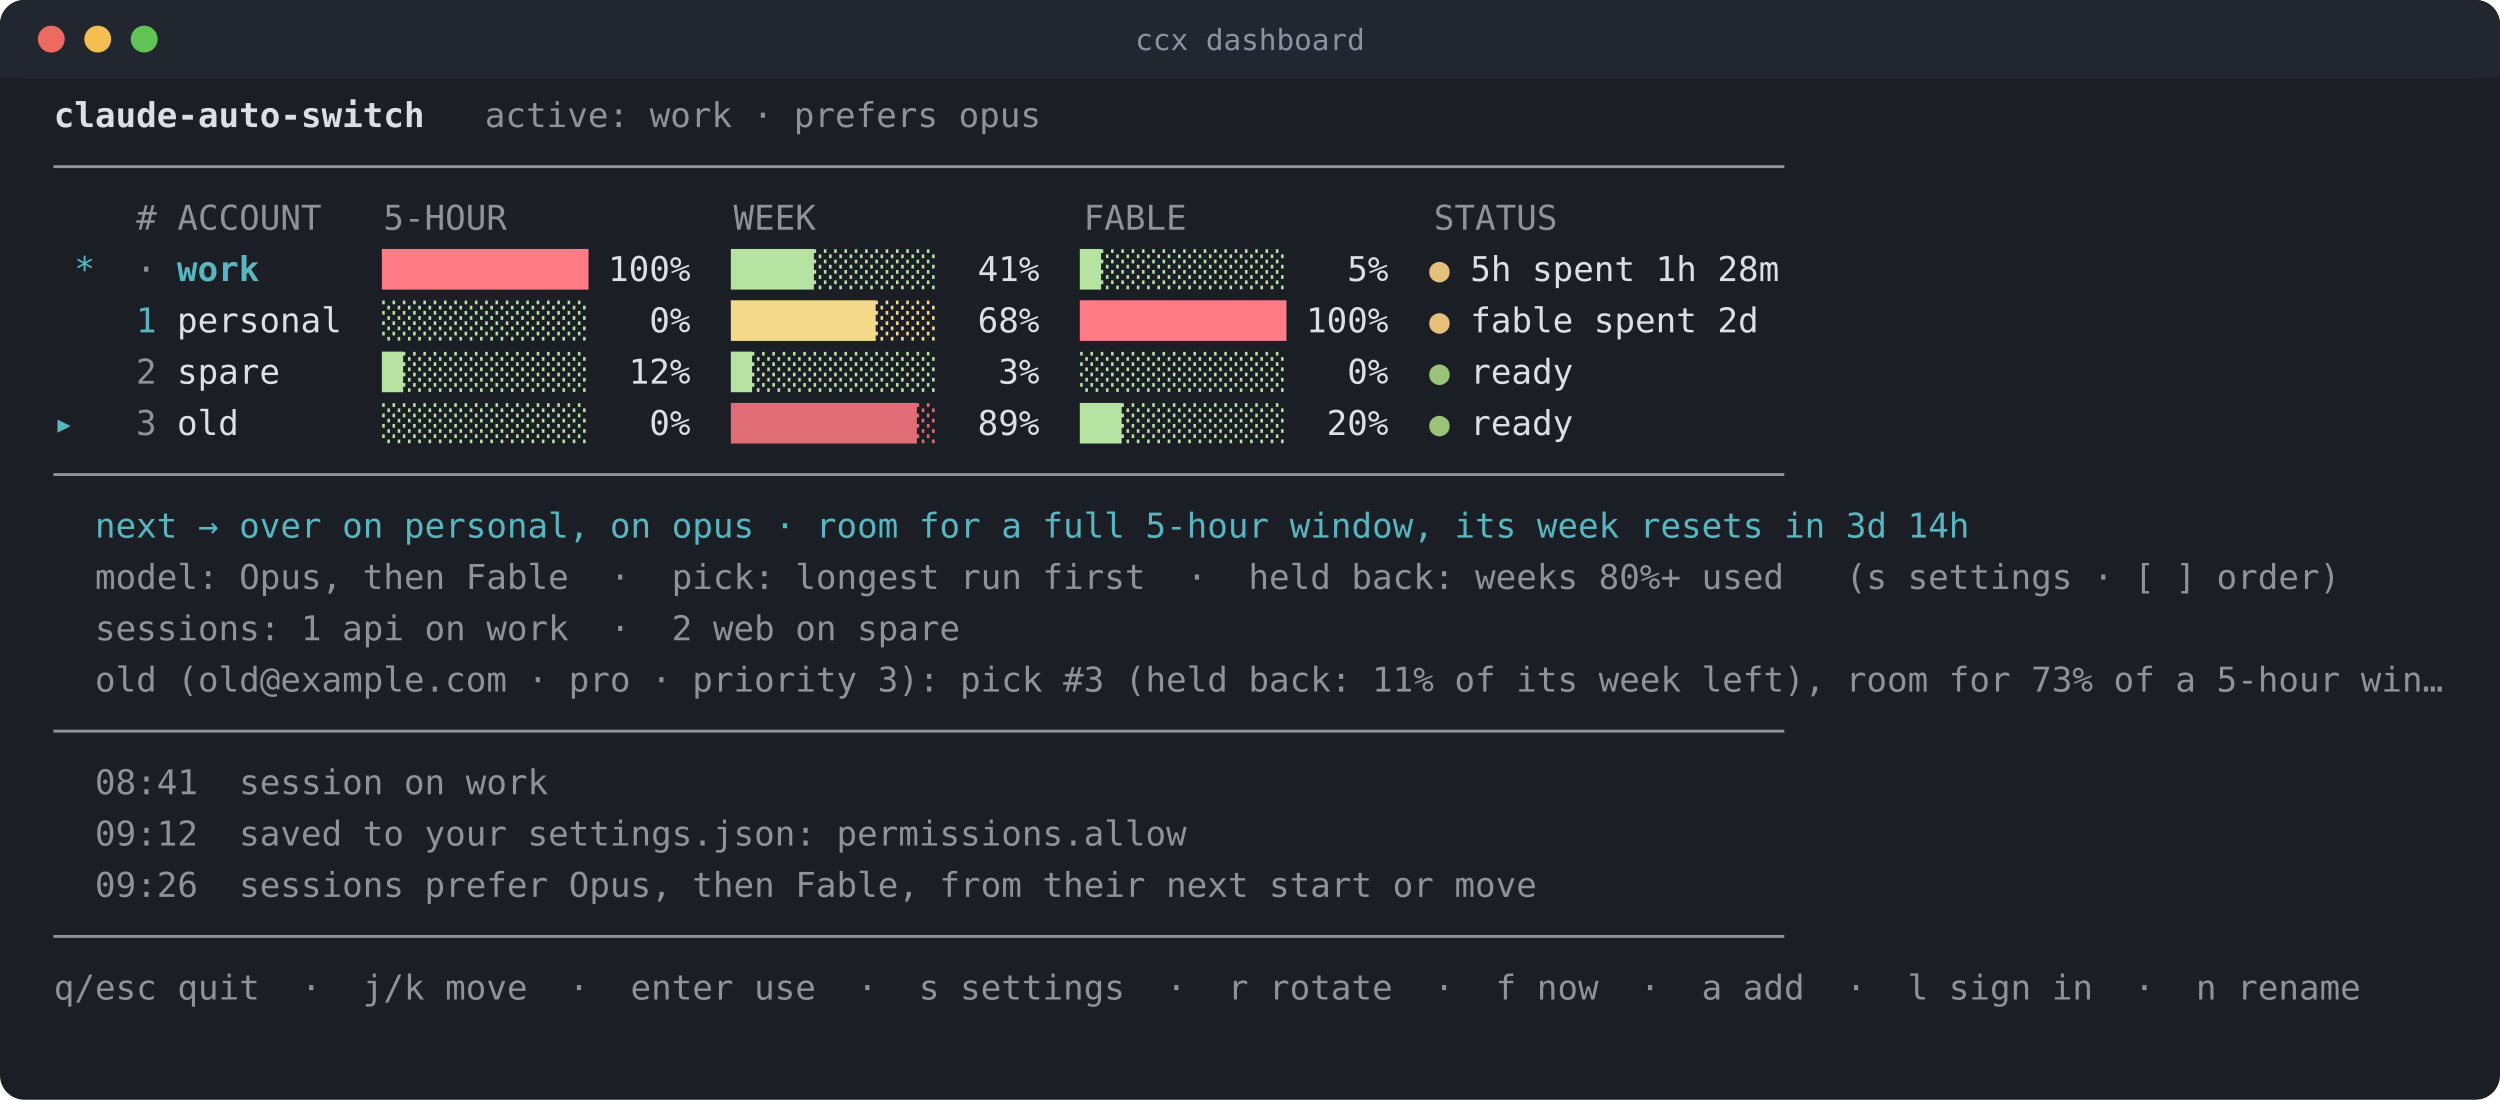
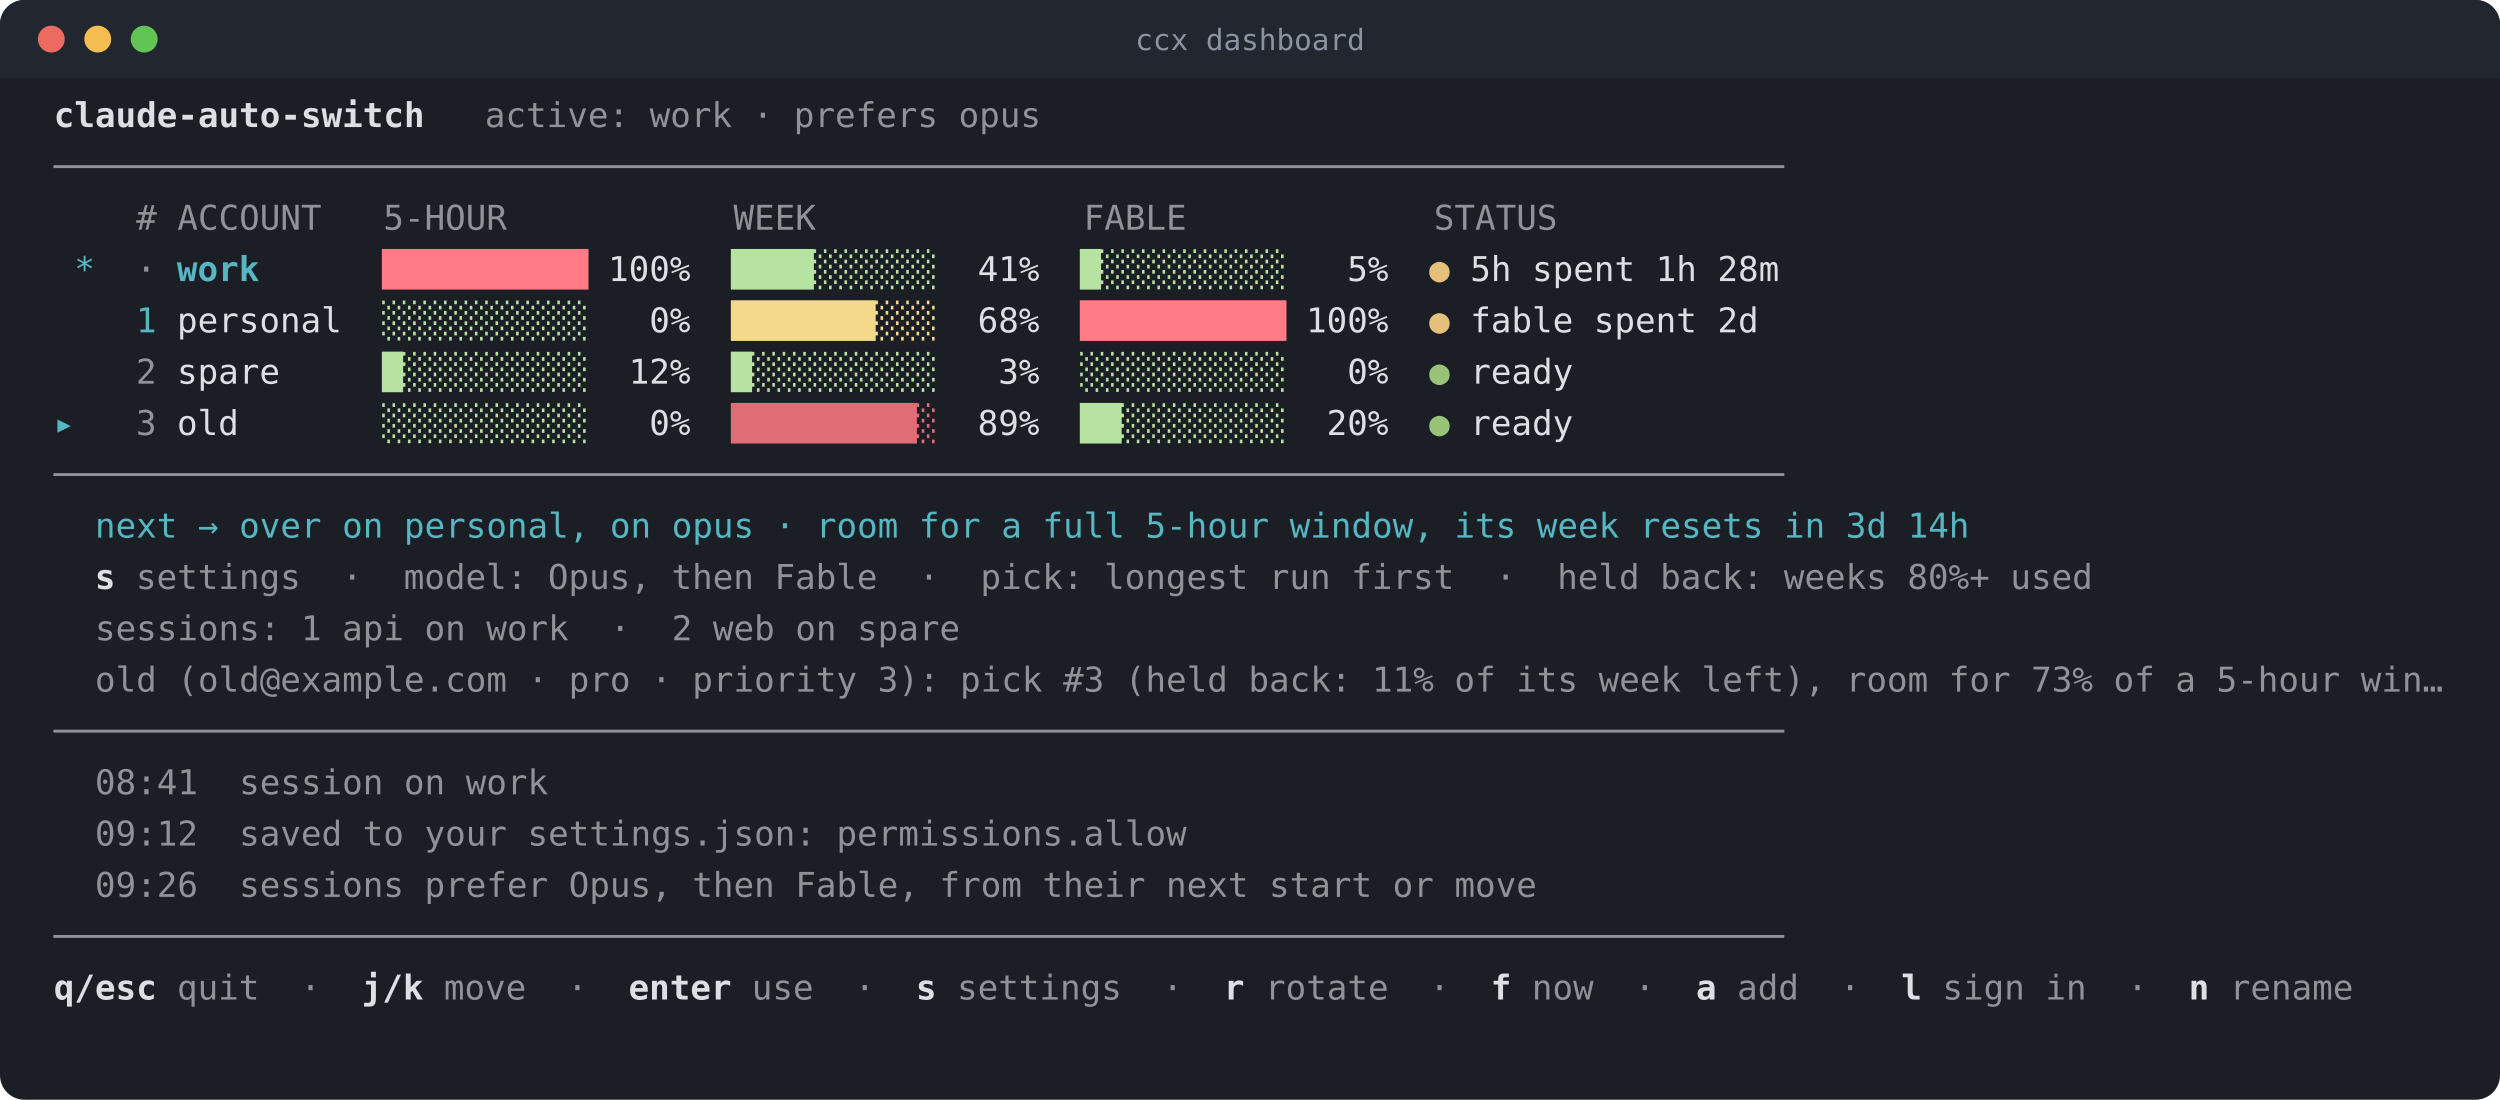
<svg xmlns="http://www.w3.org/2000/svg" width="1023" height="450" viewBox="0 0 1023 450" font-family="ui-monospace, SFMono-Regular, Menlo, Consolas, 'DejaVu Sans Mono', monospace" font-size="14">
  <rect width="1023" height="450" rx="10" fill="#1b1e24" />
  <rect width="1023" height="32" rx="10" fill="#22262e" />
  <rect y="22" width="1023" height="10" fill="#22262e" />
  <circle cx="21" cy="16" r="5.5" fill="#ec6a5f" />
  <circle cx="40" cy="16" r="5.5" fill="#f4bf50" />
  <circle cx="59" cy="16" r="5.5" fill="#61c454" />
  <text x="511.5" y="20.5" fill="#8b93a1" font-size="12" text-anchor="middle">ccx dashboard</text>
  <text x="22.0" y="52" fill="#dcdfe4" font-weight="600" xml:space="preserve">claude-auto-switch</text>
  <text x="198.4" y="52" fill="#dcdfe4" opacity="0.6" xml:space="preserve">active: work · prefers opus</text>
  <text x="22.0" y="73" fill="#dcdfe4" opacity="0.6" xml:space="preserve">────────────────────────────────────────────────────────────────────────────────────</text>
  <text x="22.0" y="94" fill="#dcdfe4" opacity="0.6" xml:space="preserve">    # ACCOUNT   5-HOUR           WEEK             FABLE            STATUS</text>
  <text x="30.4" y="115" fill="#56b6c2" xml:space="preserve">*</text>
  <text x="47.2" y="115" fill="#dcdfe4" opacity="0.6" xml:space="preserve"> ·</text>
  <text x="72.4" y="115" fill="#56b6c2" font-weight="600" xml:space="preserve">work    </text>
  <text x="156.4" y="115" fill="#ff7b86" xml:space="preserve">██████████</text>
  <text x="240.4" y="115" fill="#dcdfe4" xml:space="preserve"> 100%  </text>
  <text x="299.2" y="115" fill="#b6e3a1" xml:space="preserve">████░░░░░░</text>
  <text x="383.2" y="115" fill="#dcdfe4" xml:space="preserve">  41%  </text>
  <text x="442.0" y="115" fill="#b6e3a1" xml:space="preserve">█░░░░░░░░░</text>
  <text x="526.0" y="115" fill="#dcdfe4" xml:space="preserve">   5%  </text>
  <text x="584.8" y="115" fill="#e5c07b" xml:space="preserve">●</text>
  <text x="593.2" y="115" fill="#dcdfe4" xml:space="preserve"> 5h spent 1h 28m</text>
  <text x="47.2" y="136" fill="#56b6c2" xml:space="preserve"> 1</text>
  <text x="64.0" y="136" fill="#dcdfe4" xml:space="preserve"> personal  </text>
  <text x="156.4" y="136" fill="#b6e3a1" xml:space="preserve">░░░░░░░░░░</text>
  <text x="240.4" y="136" fill="#dcdfe4" xml:space="preserve">   0%  </text>
  <text x="299.2" y="136" fill="#f5d98b" xml:space="preserve">███████░░░</text>
  <text x="383.2" y="136" fill="#dcdfe4" xml:space="preserve">  68%  </text>
  <text x="442.0" y="136" fill="#ff7b86" xml:space="preserve">██████████</text>
  <text x="526.0" y="136" fill="#dcdfe4" xml:space="preserve"> 100%  </text>
  <text x="584.8" y="136" fill="#e5c07b" xml:space="preserve">●</text>
  <text x="593.2" y="136" fill="#dcdfe4" xml:space="preserve"> fable spent 2d</text>
  <text x="47.2" y="157" fill="#dcdfe4" opacity="0.6" xml:space="preserve"> 2</text>
  <text x="64.0" y="157" fill="#dcdfe4" xml:space="preserve"> spare     </text>
  <text x="156.4" y="157" fill="#b6e3a1" xml:space="preserve">█░░░░░░░░░</text>
  <text x="240.4" y="157" fill="#dcdfe4" xml:space="preserve">  12%  </text>
  <text x="299.2" y="157" fill="#b6e3a1" xml:space="preserve">█░░░░░░░░░</text>
  <text x="383.2" y="157" fill="#dcdfe4" xml:space="preserve">   3%  </text>
  <text x="442.0" y="157" fill="#b6e3a1" xml:space="preserve">░░░░░░░░░░</text>
  <text x="526.0" y="157" fill="#dcdfe4" xml:space="preserve">   0%  </text>
  <text x="584.8" y="157" fill="#98c379" xml:space="preserve">●</text>
  <text x="593.2" y="157" fill="#dcdfe4" xml:space="preserve"> ready</text>
  <text x="22.0" y="178" fill="#56b6c2" xml:space="preserve">▸</text>
  <text x="47.2" y="178" fill="#dcdfe4" opacity="0.6" xml:space="preserve"> 3</text>
  <text x="64.0" y="178" fill="#dcdfe4" xml:space="preserve"> old       </text>
  <text x="156.4" y="178" fill="#b6e3a1" xml:space="preserve">░░░░░░░░░░</text>
  <text x="240.4" y="178" fill="#dcdfe4" xml:space="preserve">   0%  </text>
  <text x="299.2" y="178" fill="#e06c75" xml:space="preserve">█████████░</text>
  <text x="383.2" y="178" fill="#dcdfe4" xml:space="preserve">  89%  </text>
  <text x="442.0" y="178" fill="#b6e3a1" xml:space="preserve">██░░░░░░░░</text>
  <text x="526.0" y="178" fill="#dcdfe4" xml:space="preserve">  20%  </text>
  <text x="584.8" y="178" fill="#98c379" xml:space="preserve">●</text>
  <text x="593.2" y="178" fill="#dcdfe4" xml:space="preserve"> ready</text>
  <text x="22.0" y="199" fill="#dcdfe4" opacity="0.6" xml:space="preserve">────────────────────────────────────────────────────────────────────────────────────</text>
  <text x="22.0" y="220" fill="#56b6c2" xml:space="preserve">  next → over on personal, on opus · room for a full 5-hour window, its week resets in 3d 14h</text>
-   <text x="22.0" y="241" fill="#dcdfe4" opacity="0.6" xml:space="preserve">  model: Opus, then Fable  ·  pick: longest run first  ·  held back: weeks 80%+ used   (s settings · [ ] order)</text>
+   <text x="38.8" y="241" fill="#dcdfe4" font-weight="600" xml:space="preserve">s</text>
+   <text x="47.2" y="241" fill="#dcdfe4" opacity="0.6" xml:space="preserve"> settings  ·  model: Opus, then Fable  ·  pick: longest run first  ·  held back: weeks 80%+ used</text>
  <text x="22.0" y="262" fill="#dcdfe4" opacity="0.6" xml:space="preserve">  sessions: 1 api on work  ·  2 web on spare</text>
  <text x="22.0" y="283" fill="#dcdfe4" opacity="0.6" xml:space="preserve">  old (old@example.com · pro · priority 3): pick #3 (held back: 11% of its week left), room for 73% of a 5-hour win…</text>
  <text x="22.0" y="304" fill="#dcdfe4" opacity="0.6" xml:space="preserve">────────────────────────────────────────────────────────────────────────────────────</text>
  <text x="22.0" y="325" fill="#dcdfe4" opacity="0.6" xml:space="preserve">  08:41  session on work</text>
  <text x="22.0" y="346" fill="#dcdfe4" opacity="0.6" xml:space="preserve">  09:12  saved to your settings.json: permissions.allow</text>
  <text x="22.0" y="367" fill="#dcdfe4" opacity="0.6" xml:space="preserve">  09:26  sessions prefer Opus, then Fable, from their next start or move</text>
  <text x="22.0" y="388" fill="#dcdfe4" opacity="0.6" xml:space="preserve">────────────────────────────────────────────────────────────────────────────────────</text>
-   <text x="22.0" y="409" fill="#dcdfe4" opacity="0.6" xml:space="preserve">q/esc quit  ·  j/k move  ·  enter use  ·  s settings  ·  r rotate  ·  f now  ·  a add  ·  l sign in  ·  n rename</text>
+   <text x="22.0" y="409" fill="#dcdfe4" font-weight="600" xml:space="preserve">q/esc</text>
+   <text x="64.0" y="409" fill="#dcdfe4" opacity="0.6" xml:space="preserve"> quit</text>
+   <text x="106.0" y="409" fill="#dcdfe4" opacity="0.6" xml:space="preserve">  ·  </text>
+   <text x="148.0" y="409" fill="#dcdfe4" font-weight="600" xml:space="preserve">j/k</text>
+   <text x="173.2" y="409" fill="#dcdfe4" opacity="0.6" xml:space="preserve"> move</text>
+   <text x="215.2" y="409" fill="#dcdfe4" opacity="0.6" xml:space="preserve">  ·  </text>
+   <text x="257.2" y="409" fill="#dcdfe4" font-weight="600" xml:space="preserve">enter</text>
+   <text x="299.2" y="409" fill="#dcdfe4" opacity="0.6" xml:space="preserve"> use</text>
+   <text x="332.8" y="409" fill="#dcdfe4" opacity="0.6" xml:space="preserve">  ·  </text>
+   <text x="374.8" y="409" fill="#dcdfe4" font-weight="600" xml:space="preserve">s</text>
+   <text x="383.2" y="409" fill="#dcdfe4" opacity="0.6" xml:space="preserve"> settings</text>
+   <text x="458.8" y="409" fill="#dcdfe4" opacity="0.6" xml:space="preserve">  ·  </text>
+   <text x="500.8" y="409" fill="#dcdfe4" font-weight="600" xml:space="preserve">r</text>
+   <text x="509.2" y="409" fill="#dcdfe4" opacity="0.6" xml:space="preserve"> rotate</text>
+   <text x="568.0" y="409" fill="#dcdfe4" opacity="0.6" xml:space="preserve">  ·  </text>
+   <text x="610.0" y="409" fill="#dcdfe4" font-weight="600" xml:space="preserve">f</text>
+   <text x="618.4" y="409" fill="#dcdfe4" opacity="0.6" xml:space="preserve"> now</text>
+   <text x="652.0" y="409" fill="#dcdfe4" opacity="0.6" xml:space="preserve">  ·  </text>
+   <text x="694.0" y="409" fill="#dcdfe4" font-weight="600" xml:space="preserve">a</text>
+   <text x="702.4" y="409" fill="#dcdfe4" opacity="0.6" xml:space="preserve"> add</text>
+   <text x="736.0" y="409" fill="#dcdfe4" opacity="0.6" xml:space="preserve">  ·  </text>
+   <text x="778.0" y="409" fill="#dcdfe4" font-weight="600" xml:space="preserve">l</text>
+   <text x="786.4" y="409" fill="#dcdfe4" opacity="0.6" xml:space="preserve"> sign in</text>
+   <text x="853.6" y="409" fill="#dcdfe4" opacity="0.6" xml:space="preserve">  ·  </text>
+   <text x="895.6" y="409" fill="#dcdfe4" font-weight="600" xml:space="preserve">n</text>
+   <text x="904.0" y="409" fill="#dcdfe4" opacity="0.6" xml:space="preserve"> rename</text>
</svg>
